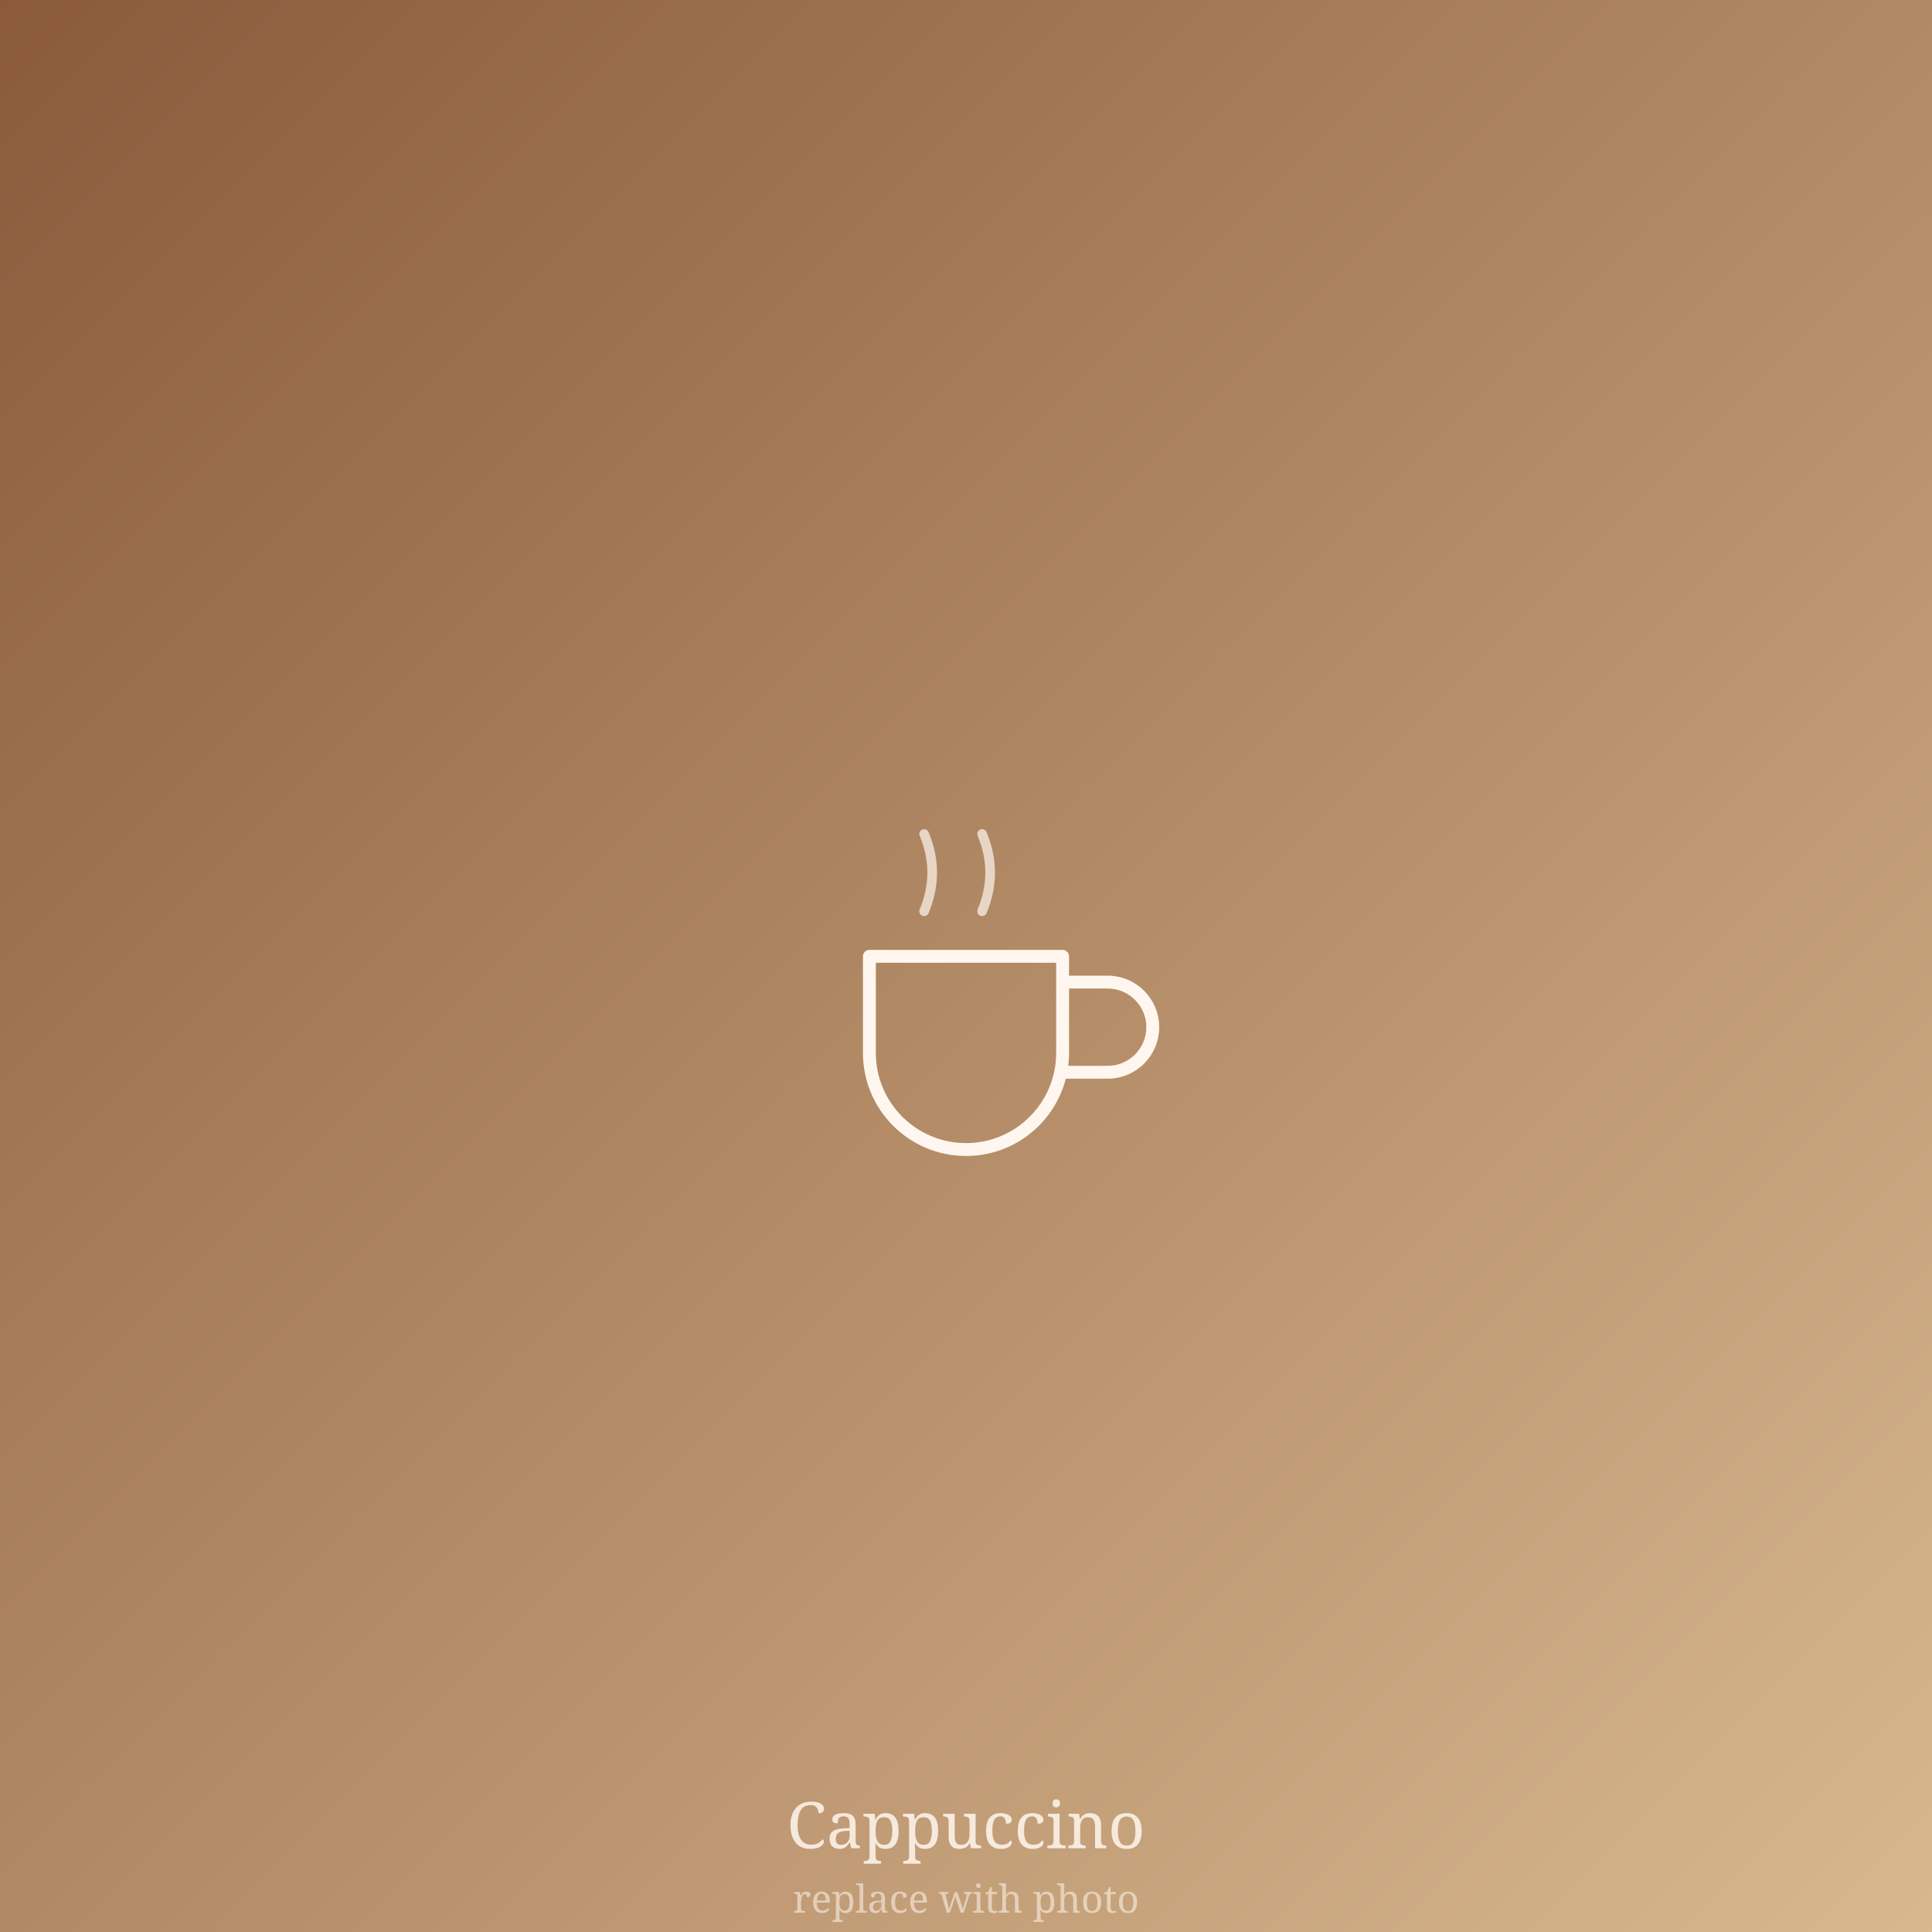
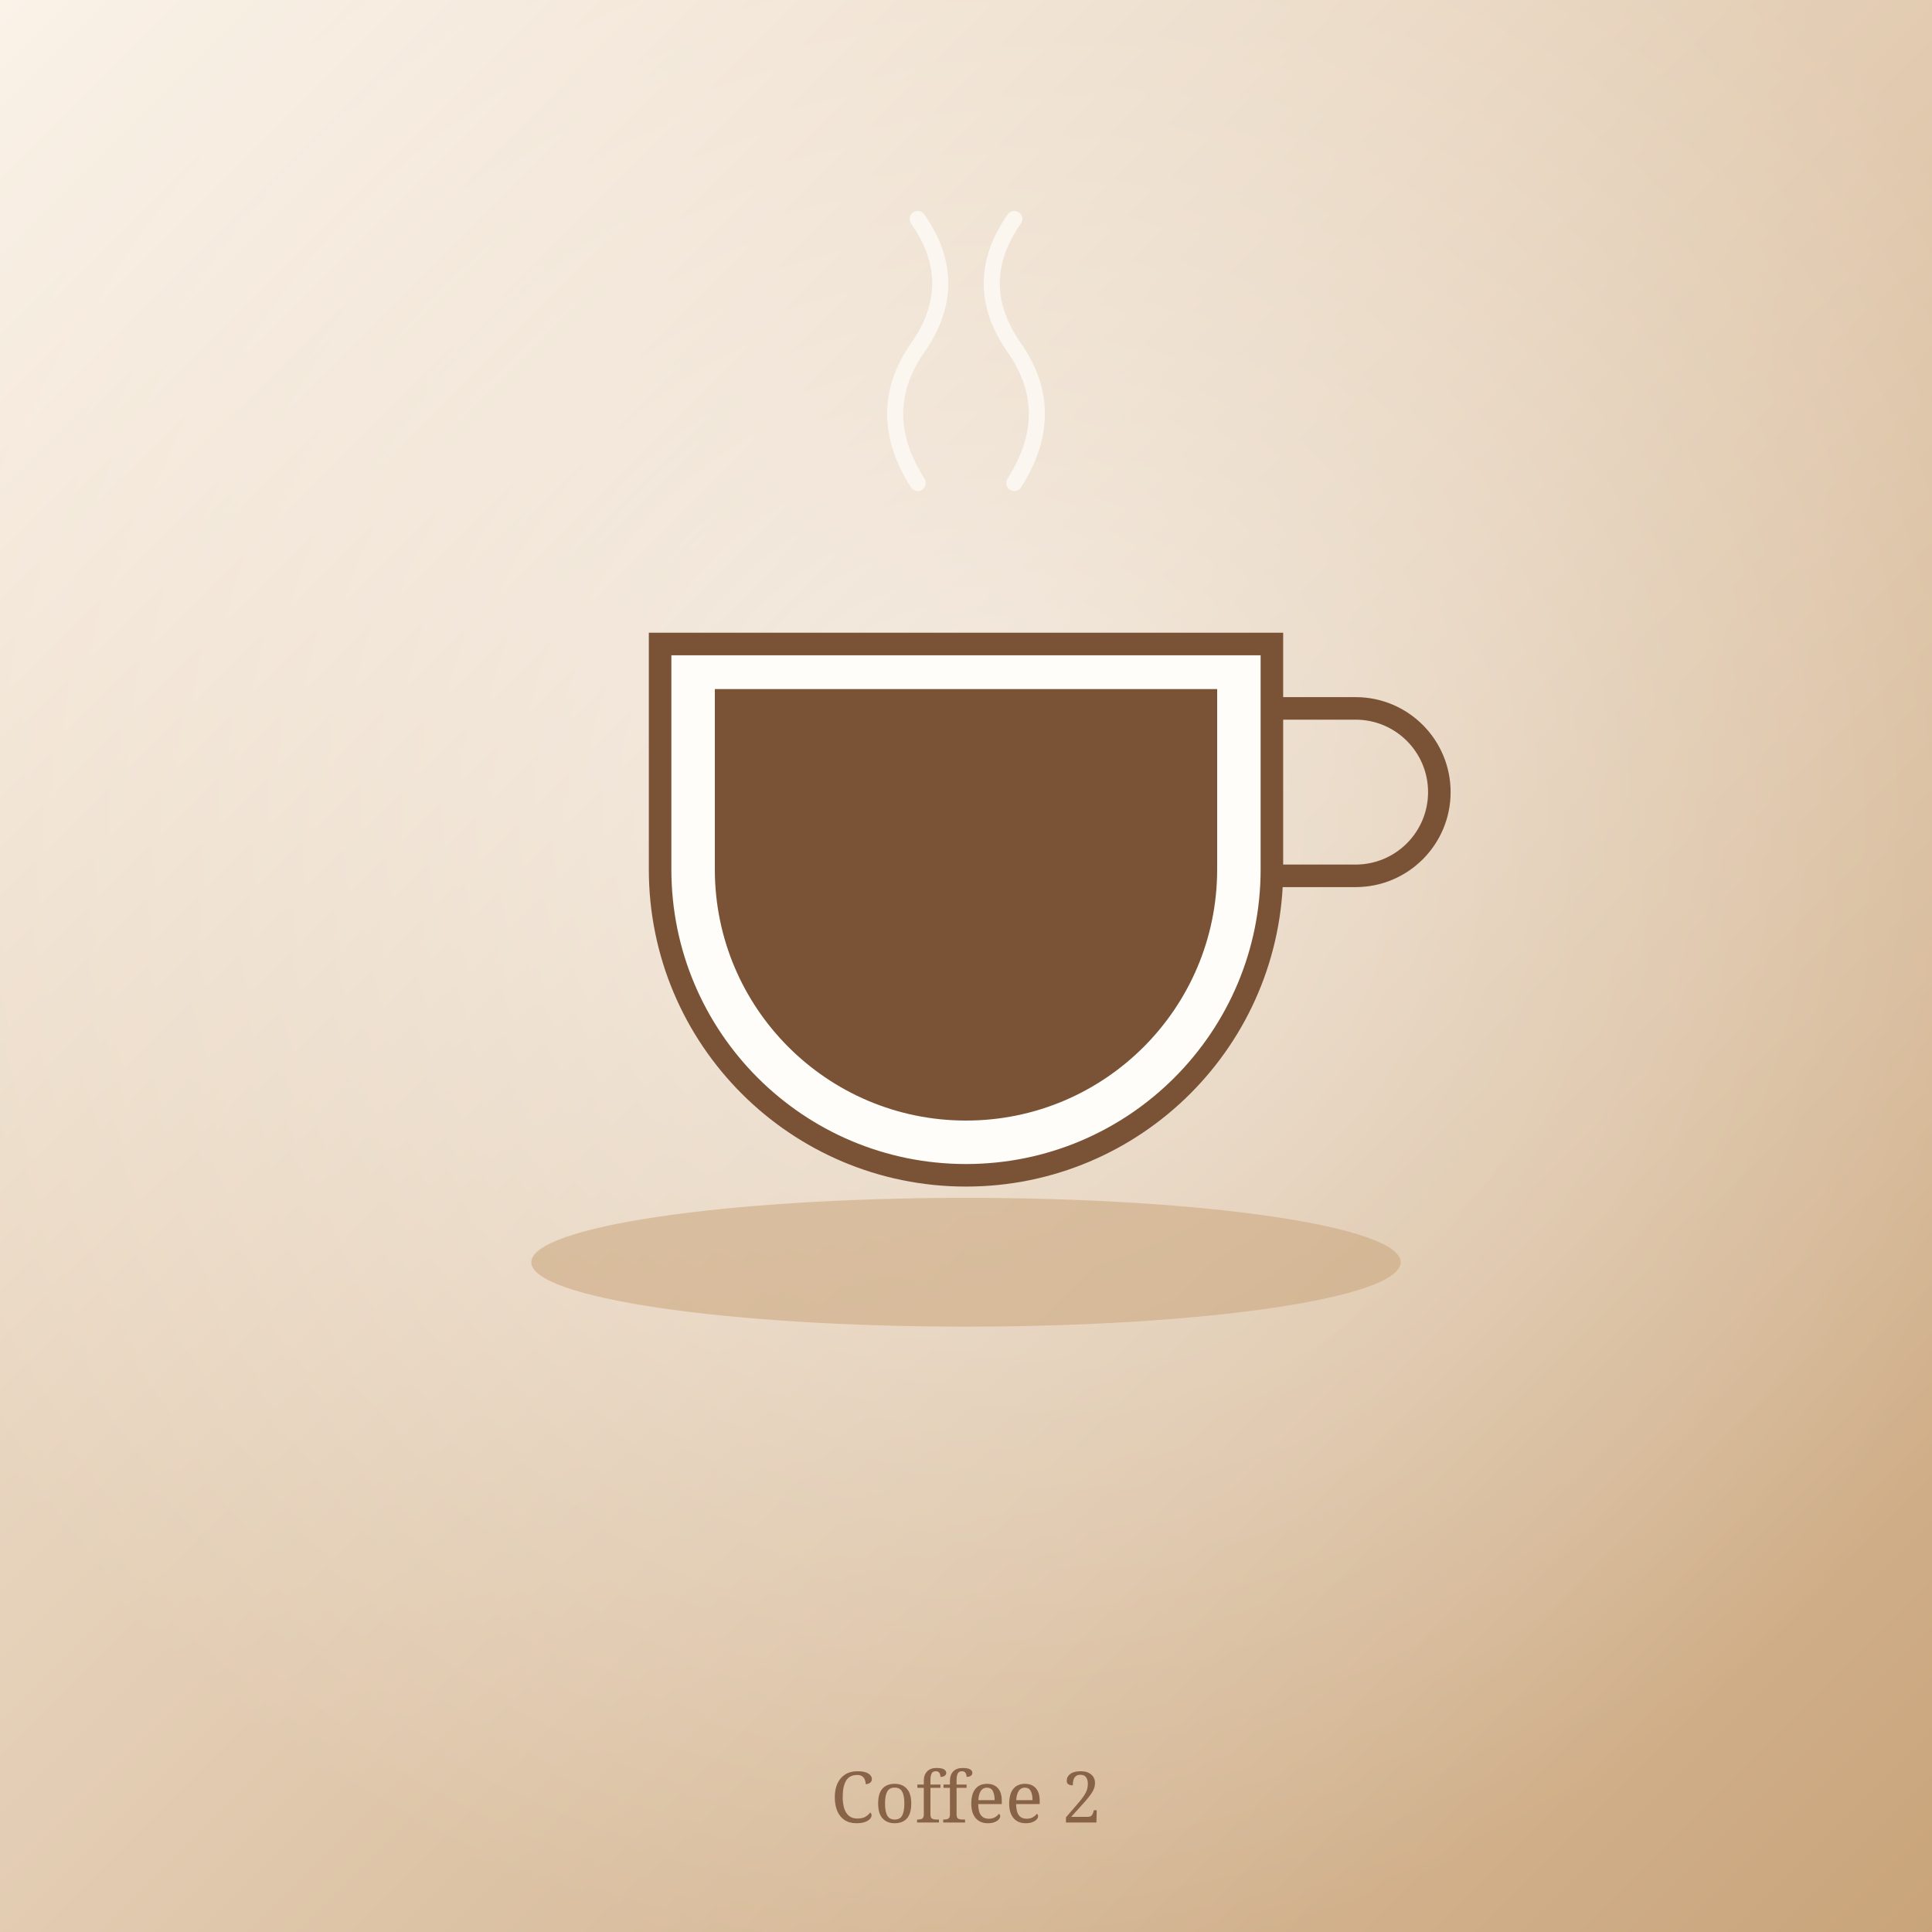
<svg xmlns="http://www.w3.org/2000/svg" width="600" height="600" viewBox="0 0 600 600">
  <defs>
-     <linearGradient id="g" x1="0" y1="0" x2="1" y2="1">
-       <stop offset="0" stop-color="#8a5a3b" />
-       <stop offset="1" stop-color="#d8b88f" />
+     <linearGradient id="bg" x1="0" y1="0" x2="1" y2="1">
+       <stop offset="0" stop-color="#FBF3E9" />
+       <stop offset="1" stop-color="#C9A47A" />
    </linearGradient>
+     <radialGradient id="glow" cx="0.5" cy="0.42" r="0.6">
+       <stop offset="0" stop-color="#ffffff" stop-opacity="0.55" />
+       <stop offset="1" stop-color="#ffffff" stop-opacity="0" />
+     </radialGradient>
  </defs>
-   <rect width="600" height="600" fill="url(#g)" />
-   <g transform="translate(225.0, 225.0) scale(1.0)">
-     <path d="M45 72 h60 v30 a30 30 0 0 1 -60 0 z" fill="none" stroke="#fff7ef" stroke-width="4" stroke-linejoin="round" />
-     <path d="M105 80 h14 a14 14 0 0 1 0 28 h-14" fill="none" stroke="#fff7ef" stroke-width="4" />
-     <path d="M62 58 q5 -12 0 -24 M80 58 q5 -12 0 -24" fill="none" stroke="#fff7ef" stroke-width="3" stroke-linecap="round" opacity="0.7" />
-   </g>
-   <text x="300.0" y="574" text-anchor="middle" font-family="Georgia, serif" font-size="20" fill="#fff7ef" opacity="0.85">Cappuccino</text>
-   <text x="300.0" y="594" text-anchor="middle" font-family="Georgia, serif" font-size="12" fill="#fff7ef" opacity="0.55">replace with photo</text>
+   <rect width="600" height="600" fill="url(#bg)" />
+   <rect width="600" height="600" fill="url(#glow)" />
+   <path d="M285 150 q-14 -22 0 -42 q14 -20 0 -40" fill="none" stroke="#FFFDF9" stroke-width="5" stroke-linecap="round" opacity="0.7" />
+   <path d="M315 150 q14 -22 0 -42 q-14 -20 0 -40" fill="none" stroke="#FFFDF9" stroke-width="5" stroke-linecap="round" opacity="0.7" />
+   <ellipse cx="300" cy="392" rx="135" ry="20" fill="#C9A47A" opacity="0.55" />
+   <path d="M205 200 h190 v70 a95 95 0 0 1 -190 0 z" fill="#FFFDF9" stroke="#7A5236" stroke-width="7" />
+   <path d="M222 214 h156 v56 a78 78 0 0 1 -156 0 z" fill="#7A5236" />
+   <path d="M395 220 h26 a26 26 0 0 1 0 52 h-26" fill="none" stroke="#7A5236" stroke-width="7" />
+   <text x="300" y="566" text-anchor="middle" font-family="Georgia, serif" font-size="22" fill="#7A5236" opacity="0.85">Coffee 2</text>
</svg>
